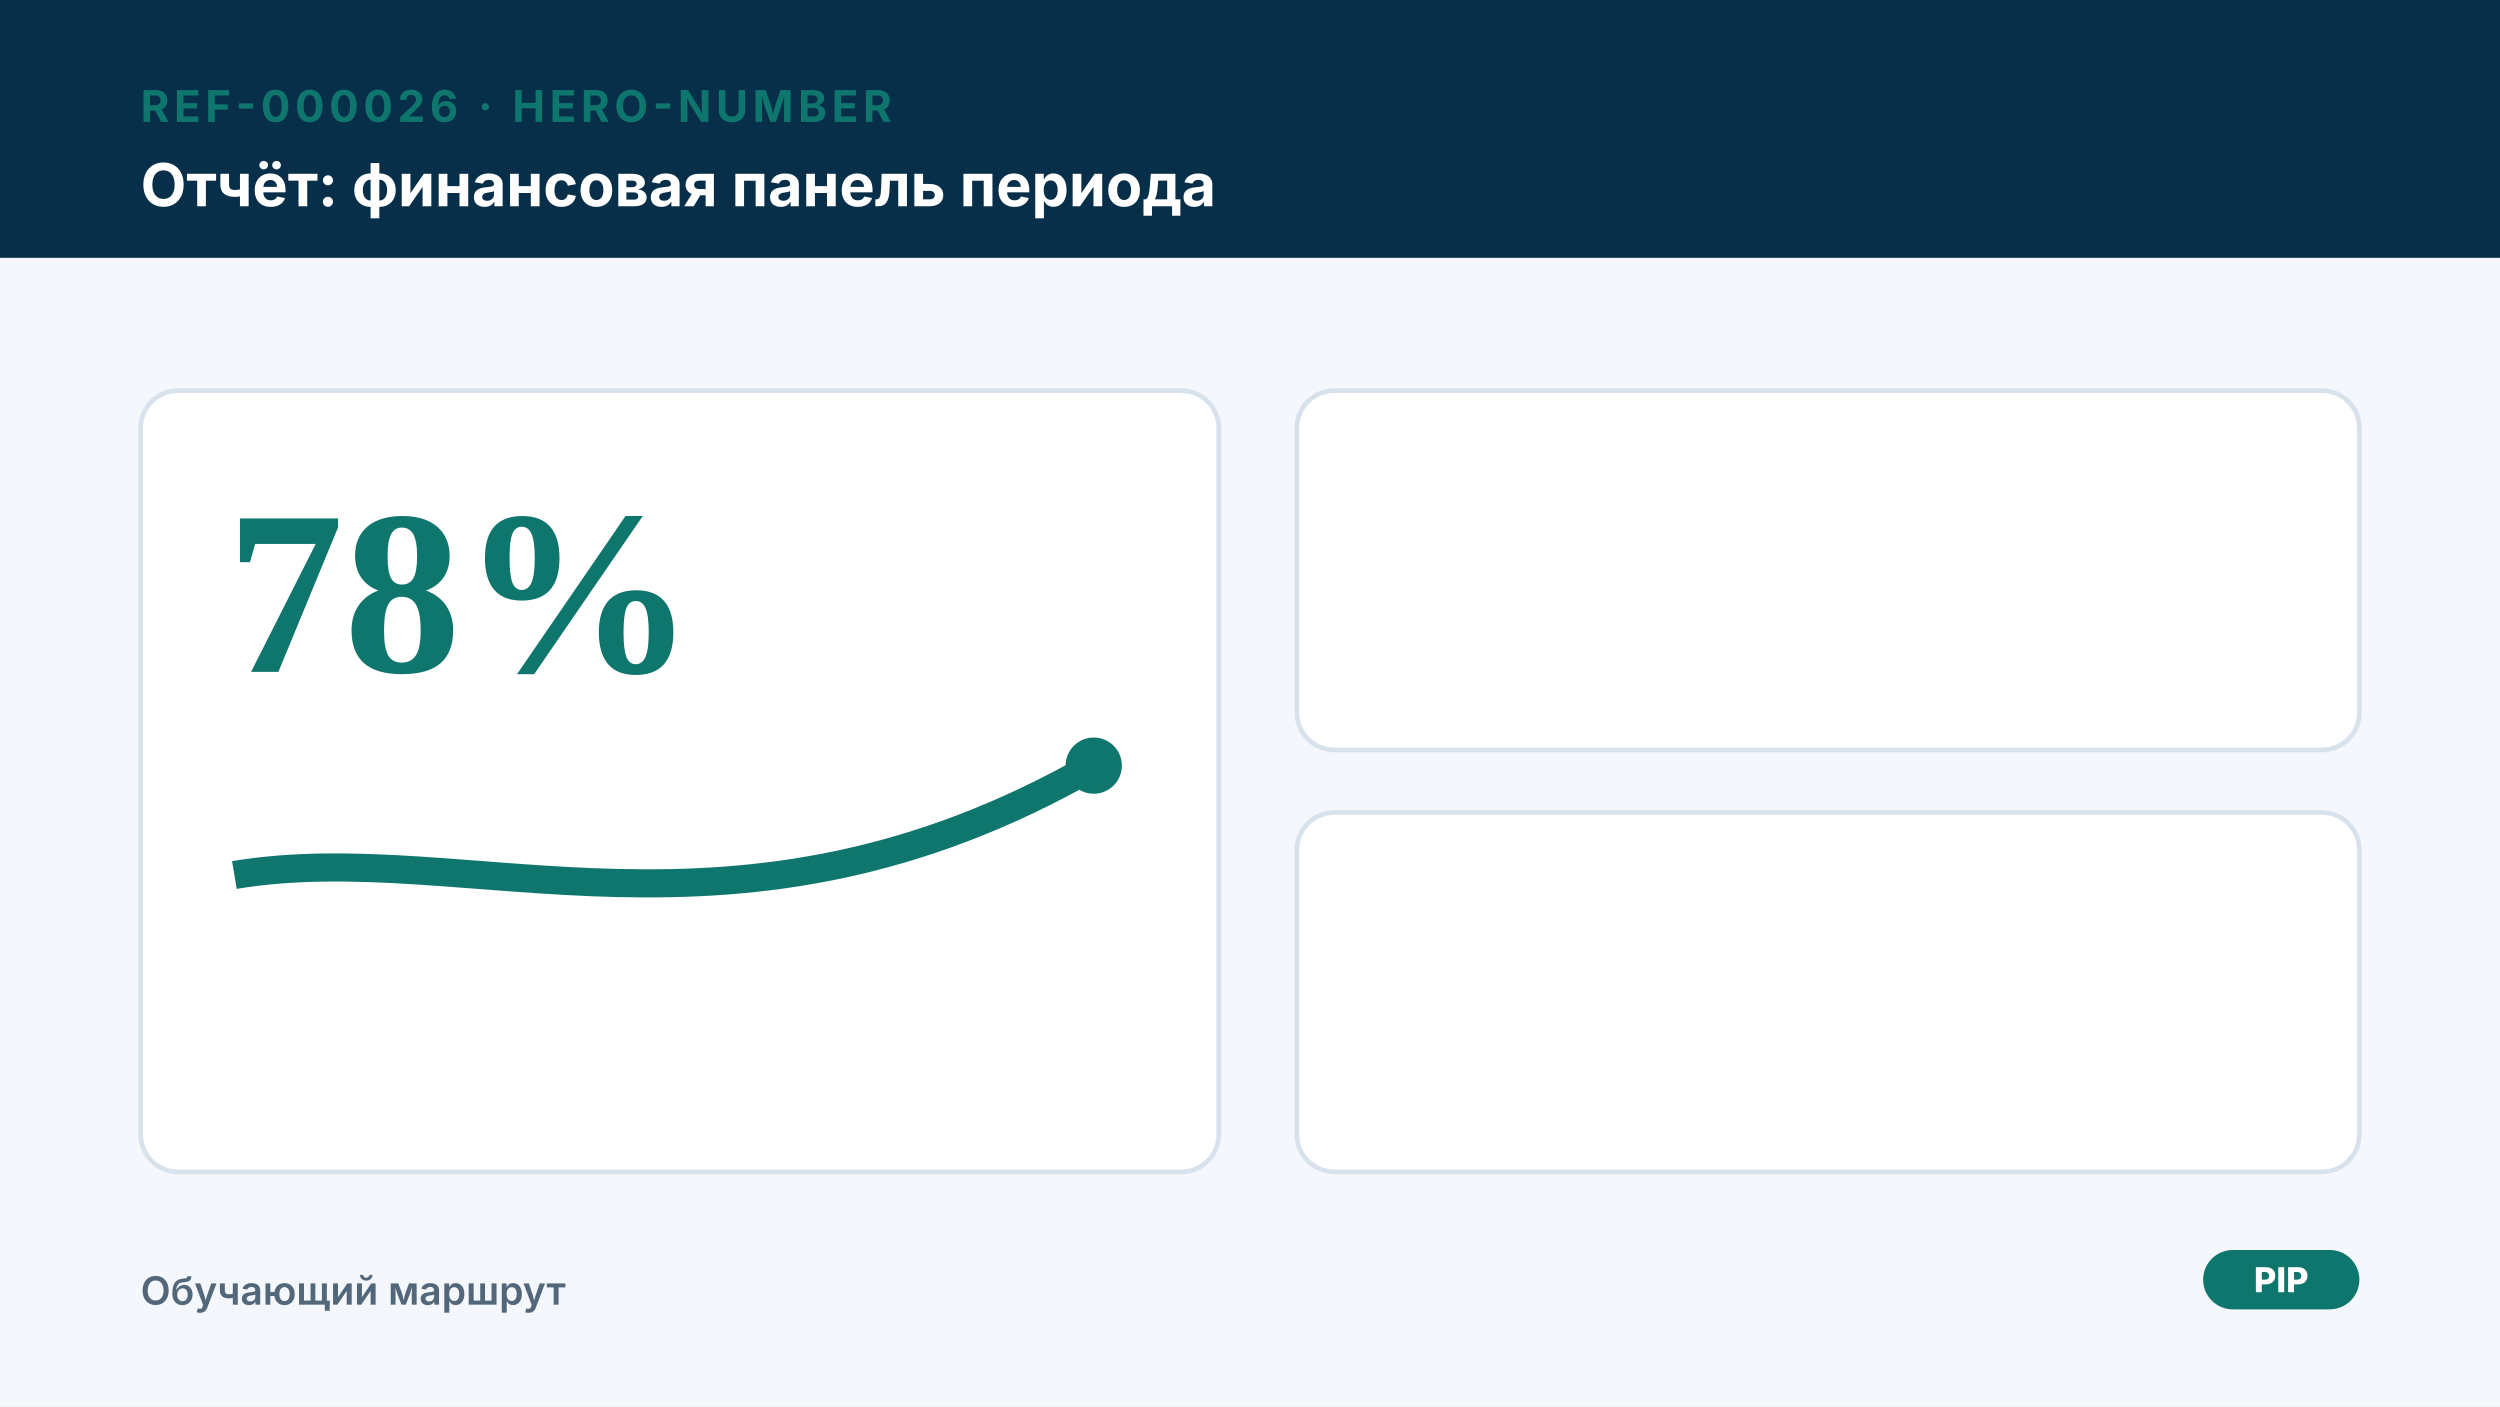
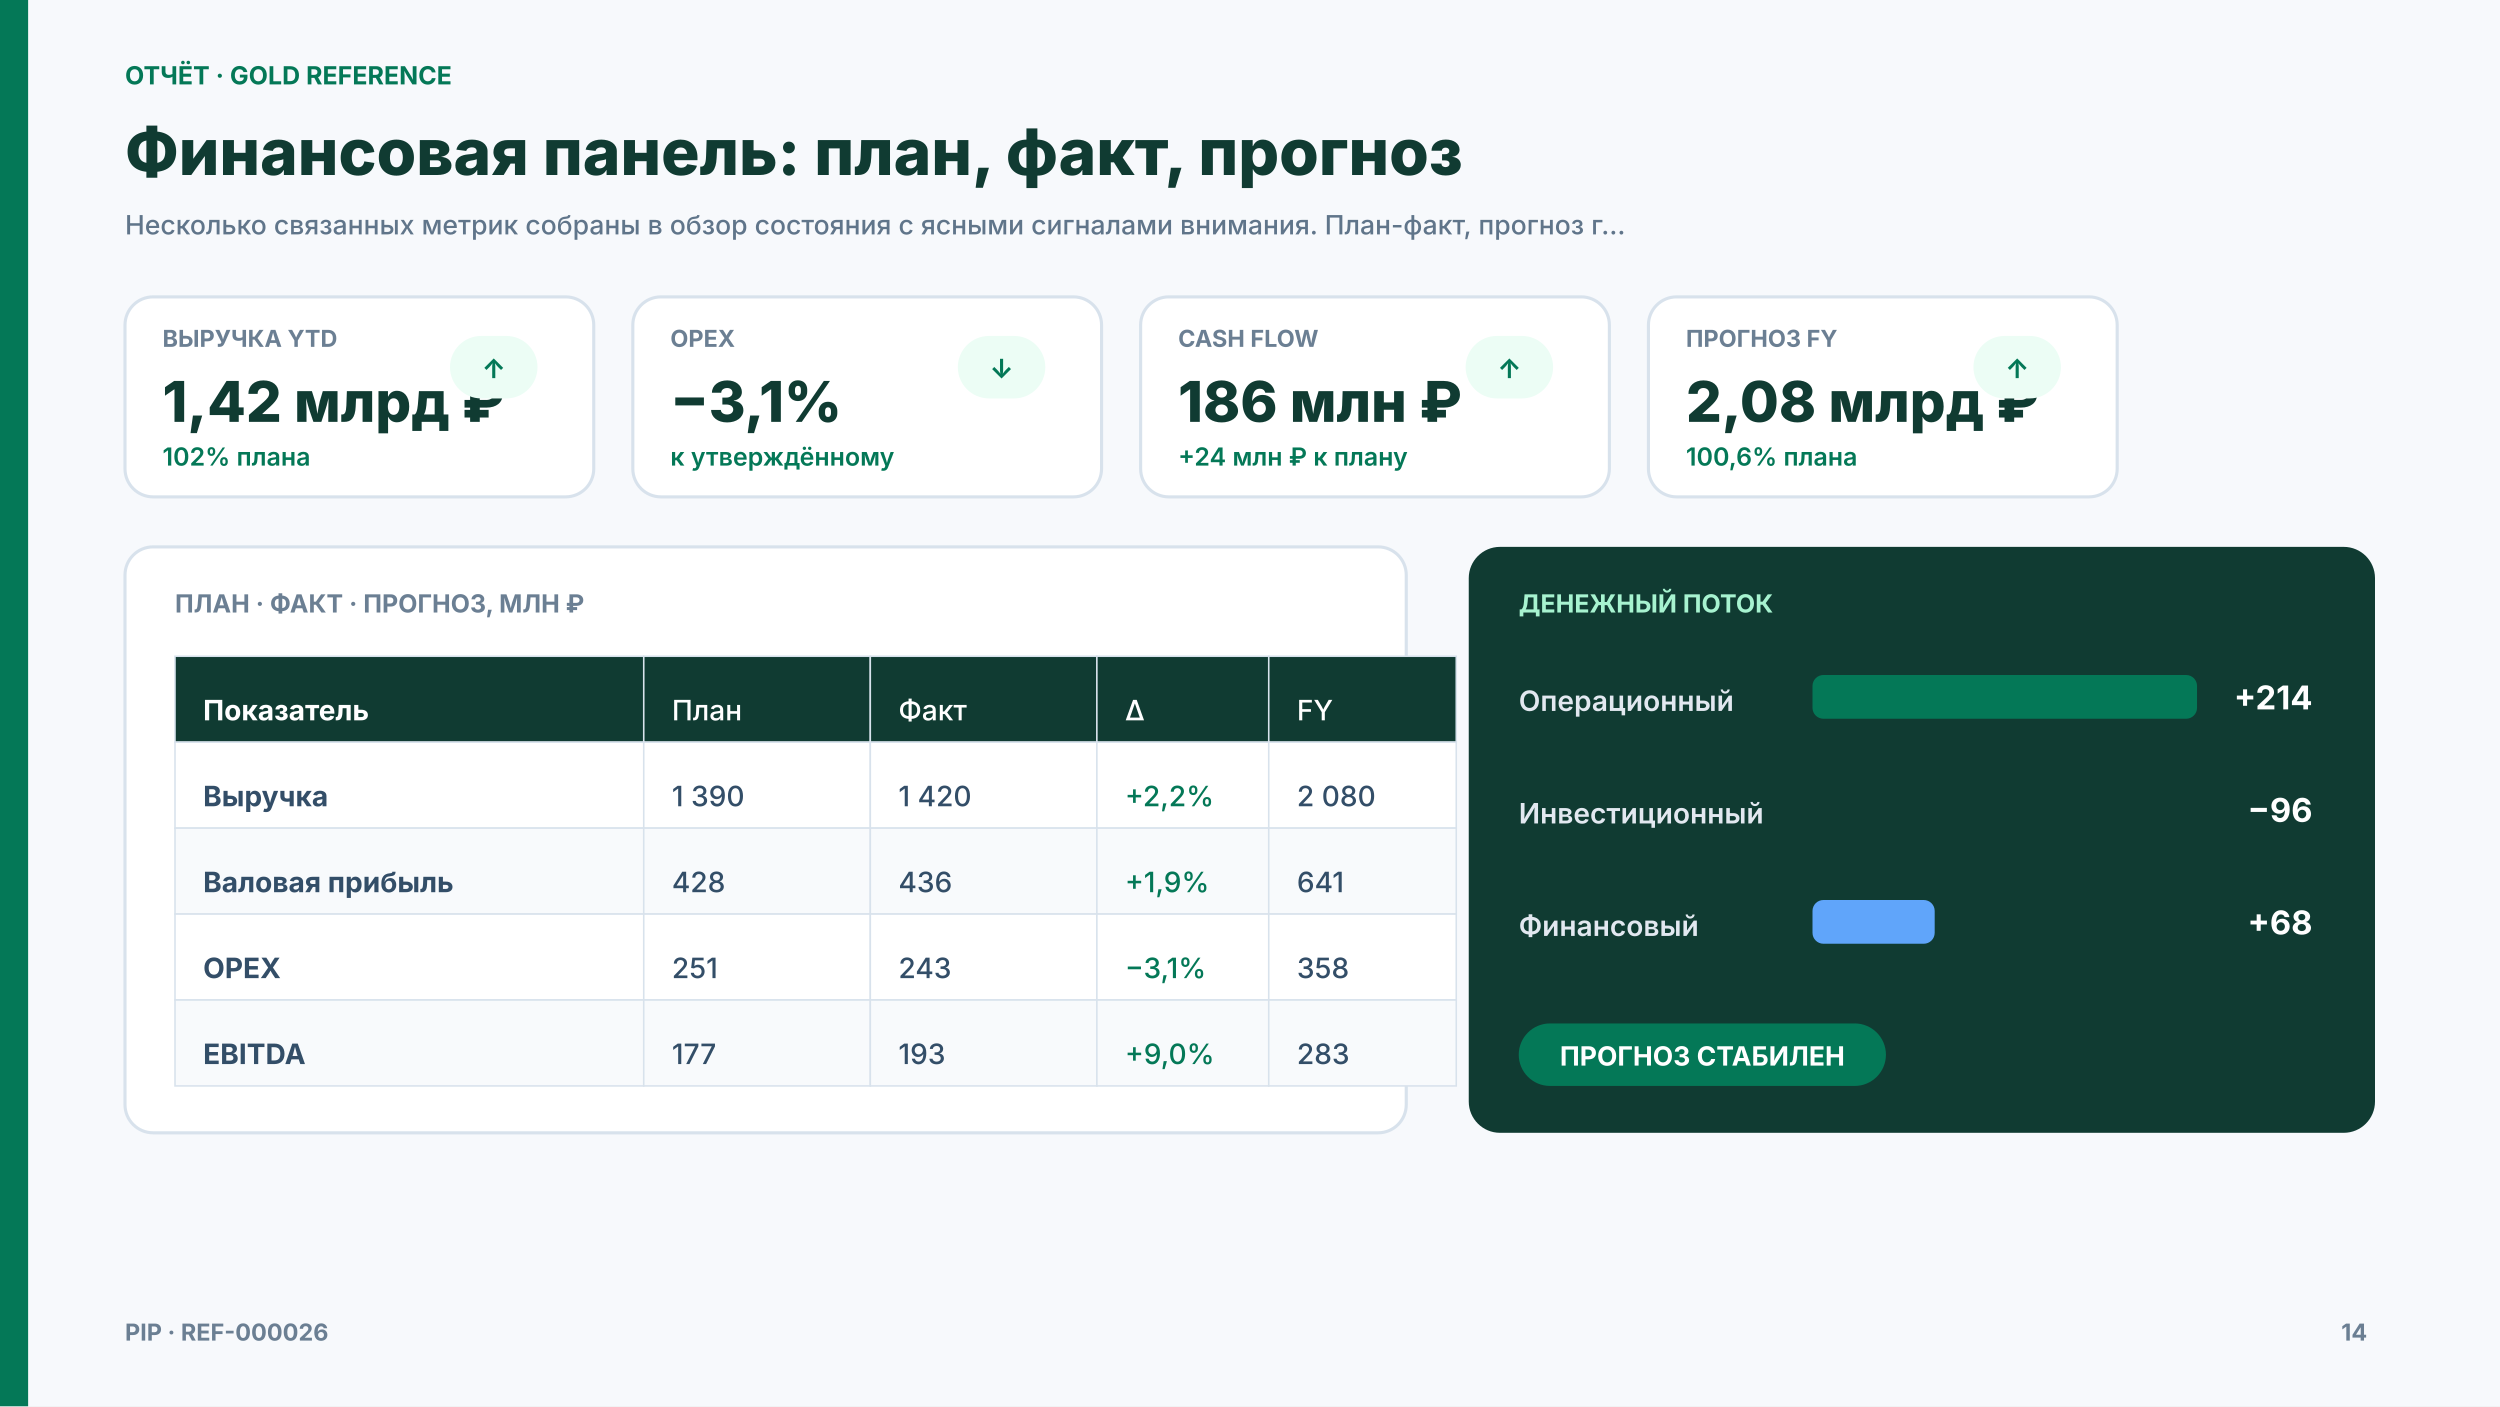
- <svg xmlns="http://www.w3.org/2000/svg" viewBox="0 0 1600 900" role="img" aria-labelledby="title description">
-   <rect width="1600" height="900" fill="#F4F7FB" />
-   <rect width="1600" height="165" fill="#082F49" />
-   <text x="90" y="78" font-family="Inter, Arial, sans-serif" font-size="28" font-weight="700" letter-spacing="3" fill="#0F766E">REF-000026 · HERO-NUMBER</text>
-   <text x="90" y="132" font-family="Inter, Arial, sans-serif" font-size="38" font-weight="700" fill="#FFFFFF">Отчёт: финансовая панель периода</text>
-   <rect x="90" y="250" width="690" height="500" rx="24" fill="#FFFFFF" stroke="#D8E2EC" stroke-width="3" />
-   <text x="145" y="430" font-size="150" font-weight="800" fill="#0F766E">78%</text>
-   <path d="M150 560 C300 535, 470 622, 700 490" fill="none" stroke="#0F766E" stroke-width="18" />
-   <circle cx="700" cy="490" r="18" fill="#0F766E" />
-   <rect x="830" y="250" width="680" height="230" rx="24" fill="#FFFFFF" stroke="#D8E2EC" stroke-width="3" />
-   <rect x="830" y="520" width="680" height="230" rx="24" fill="#FFFFFF" stroke="#D8E2EC" stroke-width="3" />
-   <text x="90" y="835" font-family="Inter, Arial, sans-serif" font-size="25" font-weight="600" fill="#52677A">Обучающий маршрут</text>
-   <rect x="1410" y="800" width="100" height="38" rx="19" fill="#0F766E" />
-   <text x="1460" y="827" text-anchor="middle" font-family="Inter, Arial, sans-serif" font-size="22" font-weight="800" fill="#FFFFFF">PIP</text>
+ <svg xmlns="http://www.w3.org/2000/svg" viewBox="0 0 1600 900" role="img" aria-labelledby="title description" data-gold="true" data-layout="gold-14">
+   <rect width="1600" height="900" fill="#F7F9FC" />
+   <rect x="0" y="0" width="18" height="900" fill="#047857" />
+   <text x="80" y="54" font-family="Inter, Arial, sans-serif" font-size="16" font-weight="750" fill="#047857" text-anchor="start">ОТЧЁТ · GOLD REFERENCE</text>
+   <text x="80" y="112" font-family="Inter, Arial, sans-serif" font-size="41" font-weight="800" fill="#103B32" text-anchor="start">Финансовая панель: план, факт, прогноз</text>
+   <text x="80" y="150" font-family="Inter, Arial, sans-serif" font-size="17" font-weight="500" fill="#60758A" text-anchor="start">Несколько связанных метрик собраны в обзор состояния с ясными сигналами внимания. План-факт, прогноз г…</text>
+   <rect x="80" y="190" width="300" height="128" rx="18" fill="#FFFFFF" stroke="#D8E2EC" stroke-width="2" />
+   <text x="104" y="222" font-family="Inter, Arial, sans-serif" font-size="15" font-weight="700" fill="#6B7F93" text-anchor="start">ВЫРУЧКА YTD</text>
+   <text x="104" y="270" font-family="Inter, Arial, sans-serif" font-size="36" font-weight="800" fill="#103B32" text-anchor="start">1,42 млрд ₽</text>
+   <rect x="288" y="215" width="56" height="40" rx="20" fill="#ECFDF5" stroke="#ECFDF5" stroke-width="0" />
+   <text x="316" y="242" font-family="Inter, Arial, sans-serif" font-size="17" font-weight="700" fill="#047857" text-anchor="middle">↑</text>
+   <text x="104" y="298" font-family="Inter, Arial, sans-serif" font-size="16" font-weight="600" fill="#047857" text-anchor="start">102% плана</text>
+   <rect x="405" y="190" width="300" height="128" rx="18" fill="#FFFFFF" stroke="#D8E2EC" stroke-width="2" />
+   <text x="429" y="222" font-family="Inter, Arial, sans-serif" font-size="15" font-weight="700" fill="#6B7F93" text-anchor="start">OPEX</text>
+   <text x="429" y="270" font-family="Inter, Arial, sans-serif" font-size="36" font-weight="800" fill="#103B32" text-anchor="start">−3,1%</text>
+   <rect x="613" y="215" width="56" height="40" rx="20" fill="#ECFDF5" stroke="#ECFDF5" stroke-width="0" />
+   <text x="641" y="242" font-family="Inter, Arial, sans-serif" font-size="17" font-weight="700" fill="#047857" text-anchor="middle">↓</text>
+   <text x="429" y="298" font-family="Inter, Arial, sans-serif" font-size="16" font-weight="600" fill="#047857" text-anchor="start">к утверждённому</text>
+   <rect x="730" y="190" width="300" height="128" rx="18" fill="#FFFFFF" stroke="#D8E2EC" stroke-width="2" />
+   <text x="754" y="222" font-family="Inter, Arial, sans-serif" font-size="15" font-weight="700" fill="#6B7F93" text-anchor="start">CASH FLOW</text>
+   <text x="754" y="270" font-family="Inter, Arial, sans-serif" font-size="36" font-weight="800" fill="#103B32" text-anchor="start">186 млн ₽</text>
+   <rect x="938" y="215" width="56" height="40" rx="20" fill="#ECFDF5" stroke="#ECFDF5" stroke-width="0" />
+   <text x="966" y="242" font-family="Inter, Arial, sans-serif" font-size="17" font-weight="700" fill="#047857" text-anchor="middle">↑</text>
+   <text x="754" y="298" font-family="Inter, Arial, sans-serif" font-size="16" font-weight="600" fill="#047857" text-anchor="start">+24 млн ₽ к плану</text>
+   <rect x="1055" y="190" width="300" height="128" rx="18" fill="#FFFFFF" stroke="#D8E2EC" stroke-width="2" />
+   <text x="1079" y="222" font-family="Inter, Arial, sans-serif" font-size="15" font-weight="700" fill="#6B7F93" text-anchor="start">ПРОГНОЗ FY</text>
+   <text x="1079" y="270" font-family="Inter, Arial, sans-serif" font-size="36" font-weight="800" fill="#103B32" text-anchor="start">2,08 млрд ₽</text>
+   <rect x="1263" y="215" width="56" height="40" rx="20" fill="#ECFDF5" stroke="#ECFDF5" stroke-width="0" />
+   <text x="1291" y="242" font-family="Inter, Arial, sans-serif" font-size="17" font-weight="700" fill="#047857" text-anchor="middle">↑</text>
+   <text x="1079" y="298" font-family="Inter, Arial, sans-serif" font-size="16" font-weight="600" fill="#047857" text-anchor="start">100,6% плана</text>
+   <rect x="80" y="350" width="820" height="375" rx="18" fill="#FFFFFF" stroke="#D8E2EC" stroke-width="2" />
+   <text x="112" y="392" font-family="Inter, Arial, sans-serif" font-size="16" font-weight="700" fill="#6B7F93" text-anchor="start">ПЛАН · ФАКТ · ПРОГНОЗ, МЛН ₽</text>
+   <rect x="112" y="420" width="300" height="55" rx="0" fill="#103B32" stroke="#D8E2EC" stroke-width="1" />
+   <text x="130" y="461" font-family="Inter, Arial, sans-serif" font-size="18" font-weight="650" fill="#FFFFFF" text-anchor="start">Показатель</text>
+   <rect x="412" y="420" width="145" height="55" rx="0" fill="#103B32" stroke="#D8E2EC" stroke-width="1" />
+   <text x="430" y="461" font-family="Inter, Arial, sans-serif" font-size="18" font-weight="550" fill="#FFFFFF" text-anchor="start">План</text>
+   <rect x="557" y="420" width="145" height="55" rx="0" fill="#103B32" stroke="#D8E2EC" stroke-width="1" />
+   <text x="575" y="461" font-family="Inter, Arial, sans-serif" font-size="18" font-weight="550" fill="#FFFFFF" text-anchor="start">Факт</text>
+   <rect x="702" y="420" width="110" height="55" rx="0" fill="#103B32" stroke="#D8E2EC" stroke-width="1" />
+   <text x="720" y="461" font-family="Inter, Arial, sans-serif" font-size="18" font-weight="550" fill="#FFFFFF" text-anchor="start">Δ</text>
+   <rect x="812" y="420" width="120" height="55" rx="0" fill="#103B32" stroke="#D8E2EC" stroke-width="1" />
+   <text x="830" y="461" font-family="Inter, Arial, sans-serif" font-size="18" font-weight="550" fill="#FFFFFF" text-anchor="start">FY</text>
+   <rect x="112" y="475" width="300" height="55" rx="0" fill="#FFFFFF" stroke="#D8E2EC" stroke-width="1" />
+   <text x="130" y="516" font-family="Inter, Arial, sans-serif" font-size="18" font-weight="650" fill="#334E68" text-anchor="start">Выручка</text>
+   <rect x="412" y="475" width="145" height="55" rx="0" fill="#FFFFFF" stroke="#D8E2EC" stroke-width="1" />
+   <text x="430" y="516" font-family="Inter, Arial, sans-serif" font-size="18" font-weight="550" fill="#334E68" text-anchor="start">1 390</text>
+   <rect x="557" y="475" width="145" height="55" rx="0" fill="#FFFFFF" stroke="#D8E2EC" stroke-width="1" />
+   <text x="575" y="516" font-family="Inter, Arial, sans-serif" font-size="18" font-weight="550" fill="#334E68" text-anchor="start">1 420</text>
+   <rect x="702" y="475" width="110" height="55" rx="0" fill="#FFFFFF" stroke="#D8E2EC" stroke-width="1" />
+   <text x="720" y="516" font-family="Inter, Arial, sans-serif" font-size="18" font-weight="550" fill="#047857" text-anchor="start">+2,2%</text>
+   <rect x="812" y="475" width="120" height="55" rx="0" fill="#FFFFFF" stroke="#D8E2EC" stroke-width="1" />
+   <text x="830" y="516" font-family="Inter, Arial, sans-serif" font-size="18" font-weight="550" fill="#334E68" text-anchor="start">2 080</text>
+   <rect x="112" y="530" width="300" height="55" rx="0" fill="#F8FAFC" stroke="#D8E2EC" stroke-width="1" />
+   <text x="130" y="571" font-family="Inter, Arial, sans-serif" font-size="18" font-weight="650" fill="#334E68" text-anchor="start">Валовая прибыль</text>
+   <rect x="412" y="530" width="145" height="55" rx="0" fill="#F8FAFC" stroke="#D8E2EC" stroke-width="1" />
+   <text x="430" y="571" font-family="Inter, Arial, sans-serif" font-size="18" font-weight="550" fill="#334E68" text-anchor="start">428</text>
+   <rect x="557" y="530" width="145" height="55" rx="0" fill="#F8FAFC" stroke="#D8E2EC" stroke-width="1" />
+   <text x="575" y="571" font-family="Inter, Arial, sans-serif" font-size="18" font-weight="550" fill="#334E68" text-anchor="start">436</text>
+   <rect x="702" y="530" width="110" height="55" rx="0" fill="#F8FAFC" stroke="#D8E2EC" stroke-width="1" />
+   <text x="720" y="571" font-family="Inter, Arial, sans-serif" font-size="18" font-weight="550" fill="#047857" text-anchor="start">+1,9%</text>
+   <rect x="812" y="530" width="120" height="55" rx="0" fill="#F8FAFC" stroke="#D8E2EC" stroke-width="1" />
+   <text x="830" y="571" font-family="Inter, Arial, sans-serif" font-size="18" font-weight="550" fill="#334E68" text-anchor="start">641</text>
+   <rect x="112" y="585" width="300" height="55" rx="0" fill="#FFFFFF" stroke="#D8E2EC" stroke-width="1" />
+   <text x="130" y="626" font-family="Inter, Arial, sans-serif" font-size="18" font-weight="650" fill="#334E68" text-anchor="start">OPEX</text>
+   <rect x="412" y="585" width="145" height="55" rx="0" fill="#FFFFFF" stroke="#D8E2EC" stroke-width="1" />
+   <text x="430" y="626" font-family="Inter, Arial, sans-serif" font-size="18" font-weight="550" fill="#334E68" text-anchor="start">251</text>
+   <rect x="557" y="585" width="145" height="55" rx="0" fill="#FFFFFF" stroke="#D8E2EC" stroke-width="1" />
+   <text x="575" y="626" font-family="Inter, Arial, sans-serif" font-size="18" font-weight="550" fill="#334E68" text-anchor="start">243</text>
+   <rect x="702" y="585" width="110" height="55" rx="0" fill="#FFFFFF" stroke="#D8E2EC" stroke-width="1" />
+   <text x="720" y="626" font-family="Inter, Arial, sans-serif" font-size="18" font-weight="550" fill="#047857" text-anchor="start">−3,1%</text>
+   <rect x="812" y="585" width="120" height="55" rx="0" fill="#FFFFFF" stroke="#D8E2EC" stroke-width="1" />
+   <text x="830" y="626" font-family="Inter, Arial, sans-serif" font-size="18" font-weight="550" fill="#334E68" text-anchor="start">358</text>
+   <rect x="112" y="640" width="300" height="55" rx="0" fill="#F8FAFC" stroke="#D8E2EC" stroke-width="1" />
+   <text x="130" y="681" font-family="Inter, Arial, sans-serif" font-size="18" font-weight="650" fill="#334E68" text-anchor="start">EBITDA</text>
+   <rect x="412" y="640" width="145" height="55" rx="0" fill="#F8FAFC" stroke="#D8E2EC" stroke-width="1" />
+   <text x="430" y="681" font-family="Inter, Arial, sans-serif" font-size="18" font-weight="550" fill="#334E68" text-anchor="start">177</text>
+   <rect x="557" y="640" width="145" height="55" rx="0" fill="#F8FAFC" stroke="#D8E2EC" stroke-width="1" />
+   <text x="575" y="681" font-family="Inter, Arial, sans-serif" font-size="18" font-weight="550" fill="#334E68" text-anchor="start">193</text>
+   <rect x="702" y="640" width="110" height="55" rx="0" fill="#F8FAFC" stroke="#D8E2EC" stroke-width="1" />
+   <text x="720" y="681" font-family="Inter, Arial, sans-serif" font-size="18" font-weight="550" fill="#047857" text-anchor="start">+9,0%</text>
+   <rect x="812" y="640" width="120" height="55" rx="0" fill="#F8FAFC" stroke="#D8E2EC" stroke-width="1" />
+   <text x="830" y="681" font-family="Inter, Arial, sans-serif" font-size="18" font-weight="550" fill="#334E68" text-anchor="start">283</text>
+   <rect x="940" y="350" width="580" height="375" rx="20" fill="#103B32" stroke="#103B32" stroke-width="0" />
+   <text x="972" y="392" font-family="Inter, Arial, sans-serif" font-size="16" font-weight="700" fill="#A7F3D0" text-anchor="start">ДЕНЕЖНЫЙ ПОТОК</text>
+   <text x="972" y="455" font-family="Inter, Arial, sans-serif" font-size="18" font-weight="600" fill="#E2E8F0" text-anchor="start">Операционный</text>
+   <rect x="1160" y="432" width="246.1" height="28" rx="7" fill="#047857" />
+   <text x="1480" y="454" font-family="Inter, Arial, sans-serif" font-size="21" font-weight="750" fill="#FFFFFF" text-anchor="end">+214</text>
+   <text x="972" y="527" font-family="Inter, Arial, sans-serif" font-size="18" font-weight="600" fill="#E2E8F0" text-anchor="start">Инвестиционный</text>
+   <rect x="1160" y="504" width="NaN" height="28" rx="7" fill="#D97706" />
+   <text x="1480" y="526" font-family="Inter, Arial, sans-serif" font-size="21" font-weight="750" fill="#FFFFFF" text-anchor="end">−96</text>
+   <text x="972" y="599" font-family="Inter, Arial, sans-serif" font-size="18" font-weight="600" fill="#E2E8F0" text-anchor="start">Финансовый</text>
+   <rect x="1160" y="576" width="78.2" height="28" rx="7" fill="#60A5FA" />
+   <text x="1480" y="598" font-family="Inter, Arial, sans-serif" font-size="21" font-weight="750" fill="#FFFFFF" text-anchor="end">+68</text>
+   <rect x="972" y="655" width="235" height="40" rx="20" fill="#047857" stroke="#047857" stroke-width="0" />
+   <text x="1089.5" y="682" font-family="Inter, Arial, sans-serif" font-size="17" font-weight="700" fill="#FFFFFF" text-anchor="middle">ПРОГНОЗ СТАБИЛЕН</text>
+   <text x="80" y="858" font-family="Inter, Arial, sans-serif" font-size="15" font-weight="700" fill="#6B7F93" text-anchor="start">PIP · REF-000026</text>
+   <text x="1515" y="858" font-family="Inter, Arial, sans-serif" font-size="15" font-weight="700" fill="#6B7F93" text-anchor="end">14</text>
</svg>
